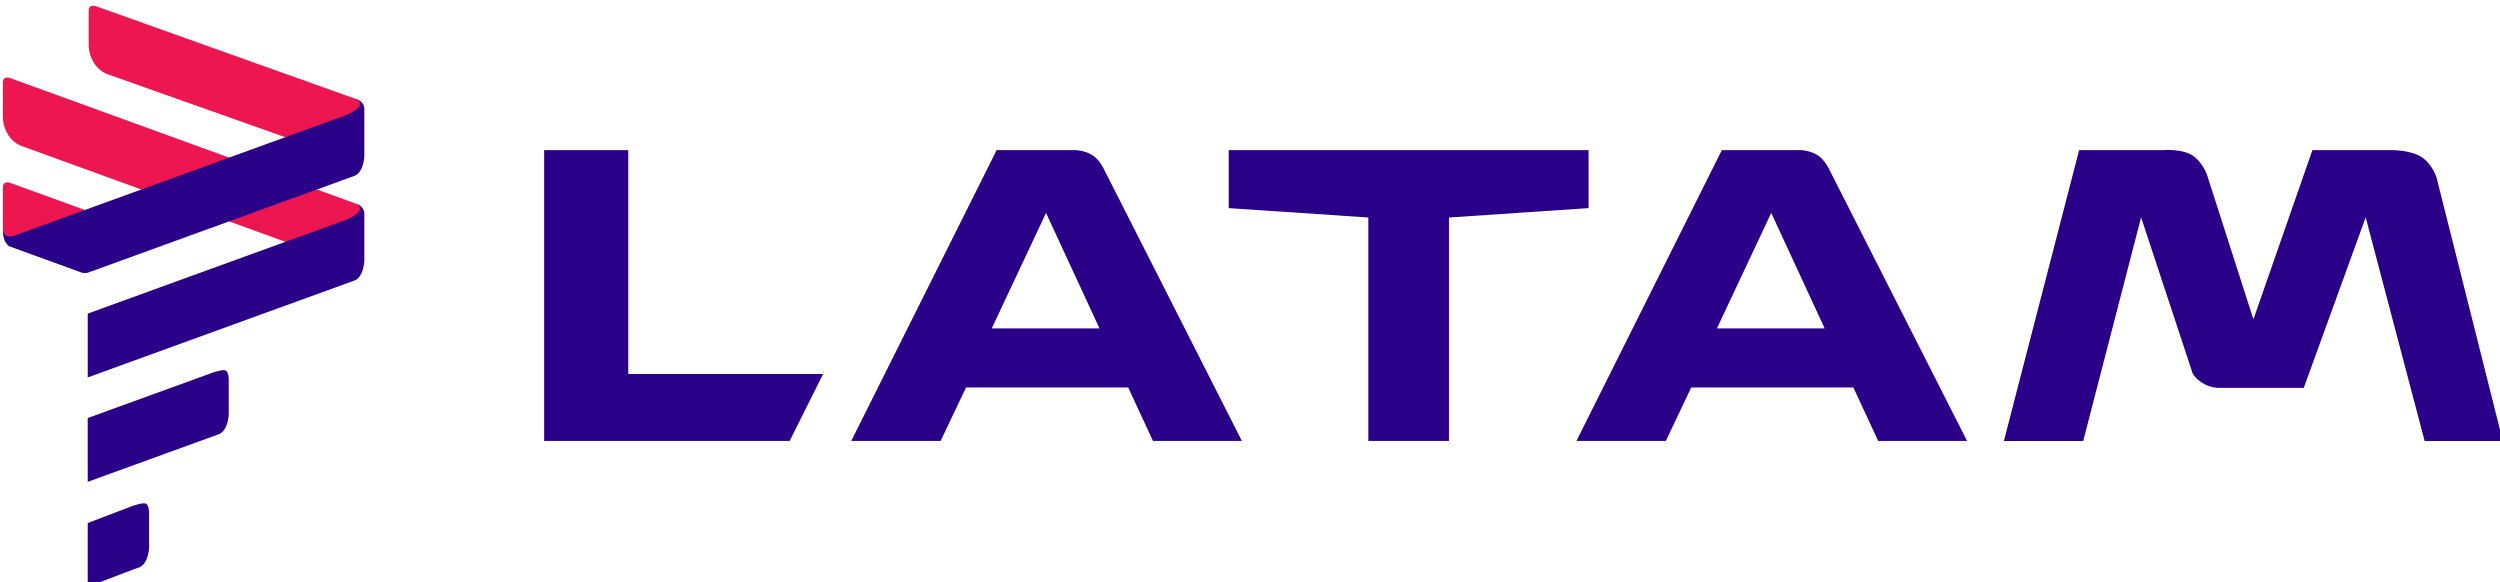
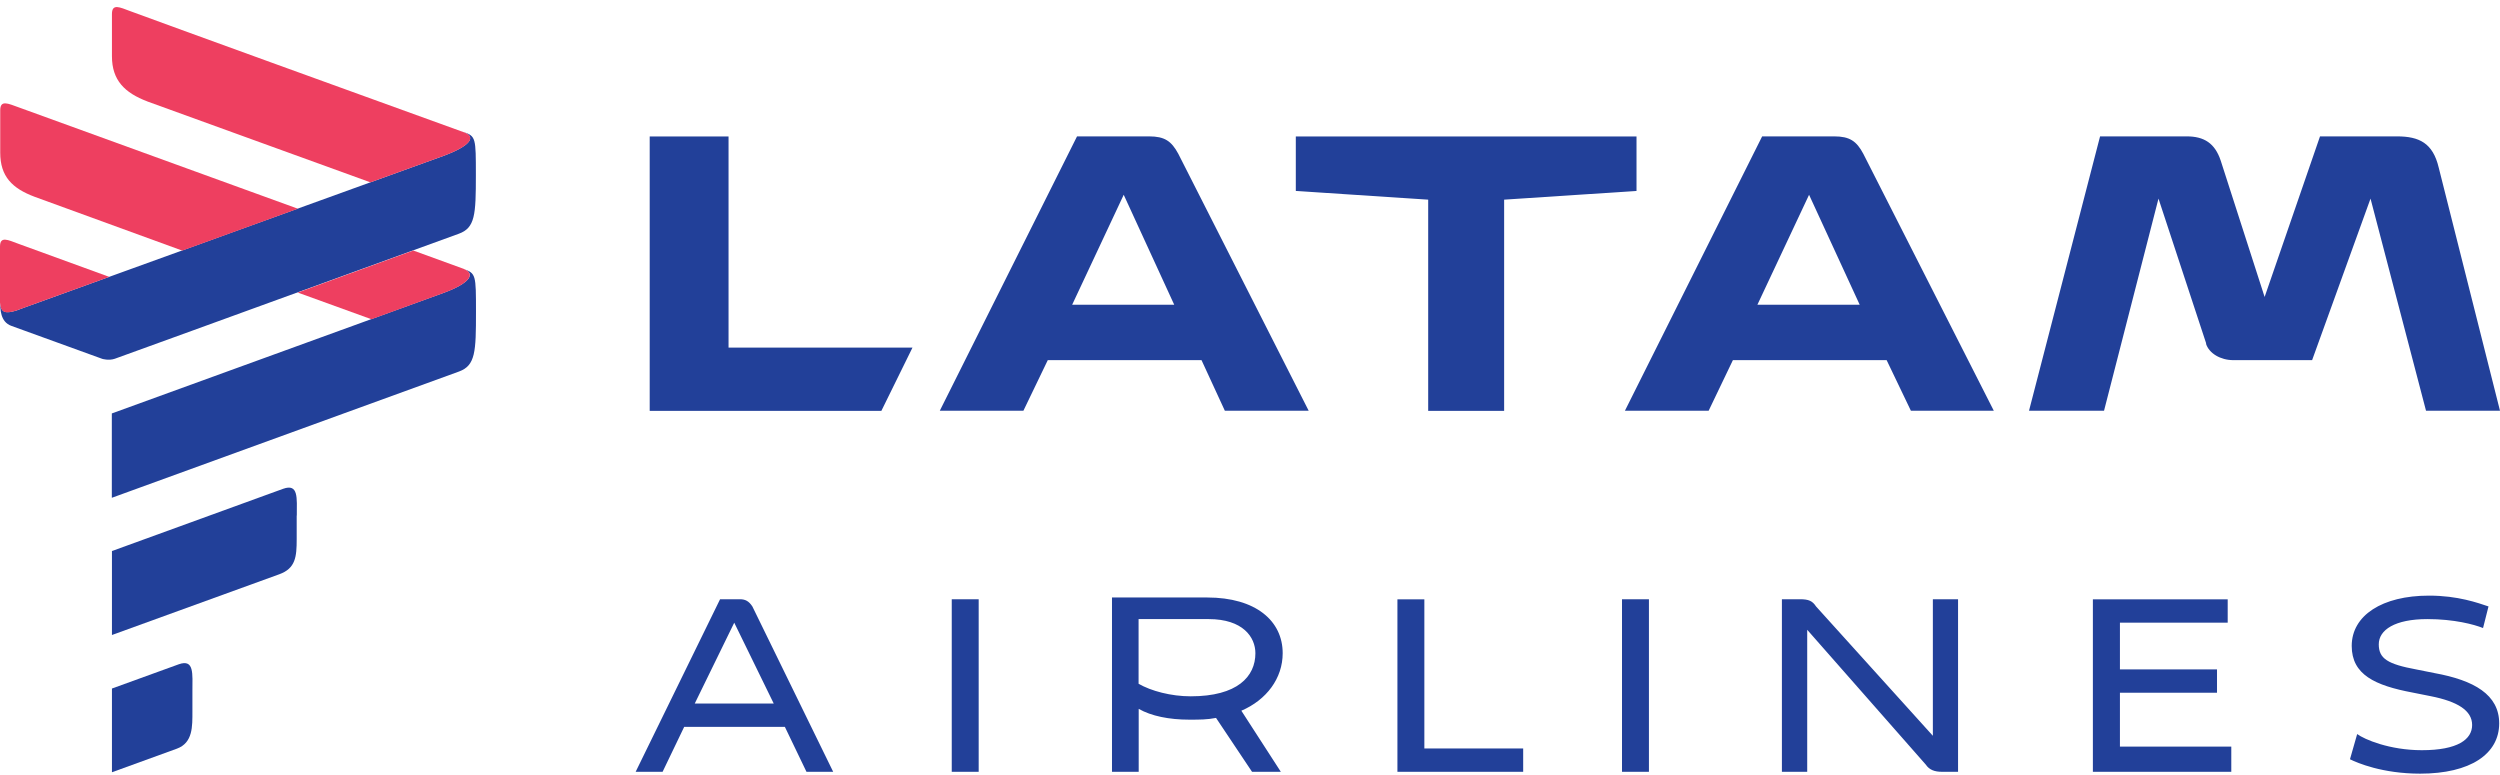
- <svg>
-   <g id="layer5" fill-rule="evenodd" transform="translate(580 -582.36)">
-     <g fill="#2a0088">
-       <path id="path27116" d="m1555.9 1052.4 80.21-310h88.682s22.491-2.167 34.058 7 14.847 23.333 14.847 23.333l48.185 150.02 62.878-180.35h85.815s21.344 0 32.405 8.667 14.386 21.667 14.386 21.667l70.344 279.67h-83.324l-62.85-238.38-65.966 181.72h-88.328s-10.643 1.042-20.818-5.833c-10.175-6.875-10.495-13.167-10.495-13.167l-53.773-162.71-61.698 238.38z" />
-       <path id="path27065" d="m729.66 742.36v61.834l148.82 10v238.17h85.953v-238.17l148.82-10v-61.834z" />
-       <path id="path27022" d="m482.33 742.36-155 310h95.279l27.076-57h172.82l26.457 57h94.748l-147.05-289.67s-4.804-10.669-13.137-15.438c-8.333-4.768-17.102-4.896-17.102-4.896h-84.094zm52.625 66.943 56.961 123.06h-114.81l57.848-123.06z" />
-       <path id="path26992" d="m0 742.36v310h261.67l35.667-71.333h-207.67v-238.67z" />
-       <path id="path27070" d="m1255.3 742.36-155 310h95.279l27.076-57h172.82l26.457 57h94.748l-147.05-289.67s-4.804-10.669-13.137-15.438c-8.333-4.768-17.102-4.896-17.102-4.896h-84.094zm52.625 66.943 56.961 123.06h-114.81l57.848-123.06z" />
-     </g>
-     <g fill="#ed1651">
-       <path id="path27278" d="m-532.68 841.98 68.786-19.648s-0.737-4.594-3.203-6.849-6.903-3.649-6.903-3.649l-95.605-34.728s-3.035-1.02-5.253 0.208-2.139 4.419-2.139 4.419v44.459s-0.238 4.257 5.927 13.798c6.166 9.541 20.77 7.111 20.77 7.111z" />
-       <path id="path27260" d="m-258.85 734.71 63.986-35.848s0.963-6.194-1.503-8.449-5.403-2.949-5.403-2.949l-276.34-98.614s-3.035-1.02-5.253 0.208-2.139 4.419-2.139 4.419v38.333s-0.038 8.882 6.127 18.423c6.166 9.541 16.17 12.011 16.17 12.011z" />
-       <path id="path27258" d="m-258.85 846.29 63.986-33.148s1.363-8.394-1.103-10.649c-2.466-2.255-5.803-3.449-5.803-3.449l-367.84-133.61s-3.035-1.02-5.253 0.208-2.139 4.419-2.139 4.419v38.333s-0.038 8.882 6.127 18.423c6.166 9.541 16.17 12.011 16.17 12.011z" />
-     </g>
-     <g fill="#2a0088">
-       <path id="path27194" d="m-201.77 687.46s3.735 0.566 6.903 3.649 3.203 6.849 3.203 6.849v50.754s-0.152 6.934-2.997 13.17c-2.844 6.236-7.01 7.711-7.01 7.711l-8.667 3.148-276.16 100.31s-1.328 0.41-3.056 0.41-3.056-0.41-3.056-0.41l-76.943-27.949s-1.909-0.444-4.617-4.687c-3.05-4.76-2.83-14.21-2.83-14.21s0.478 4.845 3.217 7.146 10.037-0.223 10.037-0.223l353.41-128.37s14.033-5.725 14.033-11.541c0-4.016-5.467-5.741-5.467-5.741z" />
-       <path id="path27140" d="m-201.77 799.04s3.735 0.566 6.903 3.649 3.203 6.849 3.203 6.849v50.754s-0.152 6.934-2.997 13.17c-2.844 6.236-7.01 7.711-7.01 7.711l-8.667 3.148-276.16 100.31v-68l276.16-100.31s14.033-5.725 14.033-11.541c0-4.016-5.467-5.741-5.467-5.741z" />
-       <path id="path27142" d="m-338.86 977.68c2.643 2.643 2.643 8.46 2.643 8.46v37.953s-0.152 6.934-2.997 13.17c-2.844 6.236-7.01 7.711-7.01 7.711l-8.667 3.148-131.61 47.807v-68l131.61-47.807s13.387-5.085 16.03-2.441z" />
-       <path id="path27168" d="m-423.76 1119.6c2.643 2.643 2.643 8.46 2.643 8.46v37.953s-0.152 6.934-2.997 13.17c-2.844 6.236-7.01 7.711-7.01 7.711l-8.667 3.148-46.71 17.807v-68l46.71-17.807s13.387-5.085 16.03-2.441z" />
-     </g>
-   </g>
+ <svg xmlns="http://www.w3.org/2000/svg" width="284" height="88" viewBox="0 0 284 88" fill="none">
+   <path d="M184.259 68.073V87.676H187.319V68.073H184.259ZM237.751 68.073V87.676H253.475V84.813H240.824V78.692H251.852V76.041H240.824V70.738H253.066V68.086H237.751V68.073ZM108.118 68.073V87.676H111.178V68.073H108.118ZM158.747 87.676H173.033V85.024H161.807V68.086H158.747V87.689V87.676ZM135.266 79.101C133.023 79.101 130.767 78.495 129.343 77.677V70.329H137.31C141.189 70.329 142.613 72.374 142.613 74.207C142.613 76.859 140.569 79.101 135.266 79.101ZM87.908 79.919H78.925L83.41 70.738L87.895 79.919H87.908ZM205.299 87.676V71.543L218.768 86.858C219.177 87.465 219.784 87.676 220.602 87.676H222.435V68.073H219.573V83.586L206.302 68.891C205.893 68.271 205.484 68.073 204.468 68.073H202.424V87.676H205.299ZM129.356 87.676V80.526C130.781 81.344 132.825 81.753 135.081 81.753C136.308 81.753 137.126 81.753 138.141 81.555L142.231 87.676H145.502L141.017 80.737C143.88 79.51 145.713 77.057 145.713 74.207C145.713 70.527 142.653 67.875 137.139 67.875H126.322V87.676H129.382H129.356ZM91.589 87.676H94.649L85.468 68.891C85.059 68.271 84.65 68.073 84.043 68.073H81.801L72.21 87.676H75.271L77.724 82.571H89.161L91.615 87.676H91.589ZM275.927 67.664C270.624 67.664 267.155 69.907 267.155 73.376C267.155 76.648 269.806 77.874 274.093 78.679L276.138 79.088C279.198 79.695 280.834 80.724 280.834 82.36C280.834 83.995 279.198 85.222 275.122 85.222C271.455 85.222 268.592 83.995 267.775 83.389L266.957 86.251C267.774 86.66 270.637 87.887 274.924 87.887C280.649 87.887 283.908 85.644 283.908 82.175C283.908 78.903 281.045 77.281 276.56 76.463L274.515 76.054C271.244 75.447 270.228 74.827 270.228 73.192C270.228 71.556 272.062 70.329 275.742 70.329C278.803 70.329 281.045 70.936 282.074 71.345L282.694 68.891C281.467 68.482 279.225 67.664 275.953 67.664H275.927Z" fill="#224099" />
+   <path d="M170.87 46.676V22.681L185.908 21.692V15.505H147.204V21.692L162.242 22.681V46.676H170.87ZM100.123 46.676L103.659 39.487H82.763V15.505H73.806V46.676H100.123ZM133.406 34.619H121.797L127.654 22.127L133.392 34.619H133.406ZM199.64 34.619L205.51 22.127L211.262 34.619H199.64ZM250.599 39.038C250.942 40.147 252.261 40.912 253.699 40.912H262.656L269.291 22.562L275.597 46.663H284L277.035 19.027C276.375 16.257 274.832 15.492 272.286 15.492H263.553L257.261 33.736L252.274 18.249C251.615 16.27 250.388 15.492 248.409 15.492H238.568L230.495 46.663H239.017L245.204 22.562L250.625 39.025L250.599 39.038ZM226.498 46.663L211.671 17.47C210.906 16.033 210.128 15.492 208.36 15.492H200.181L184.589 46.663H194.1L196.857 40.912H214.322L217.079 46.663H226.498ZM148.668 46.663L133.854 17.47C133.076 16.033 132.311 15.492 130.53 15.492H122.351L106.759 46.663H116.257L119.027 40.912H136.492L139.144 46.663H148.668Z" fill="#224099" />
+   <path d="M12.703 56.53V46.967C36.51 38.322 49.055 33.762 50.339 33.287C53.505 32.139 54.032 31.044 52.647 30.543C54.072 31.058 54.072 31.216 54.072 35.437C54.072 39.949 54.019 41.519 52.146 42.204L12.717 56.544L12.703 56.53ZM21.858 78.521C21.858 76.542 22.083 74.84 20.315 75.46L12.717 78.217V87.728L20.091 85.05C21.924 84.378 21.858 82.518 21.858 80.79V78.507V78.521ZM33.718 58.562C33.718 56.57 33.929 54.895 32.161 55.528L12.717 62.599V72.136L31.726 65.237C33.586 64.564 33.704 63.245 33.704 61.253V58.562H33.718ZM52.66 15.004C54.125 15.518 53.505 16.56 50.339 17.721C48.795 18.275 17.109 29.738 5.29 34.026C4.973 34.131 4.683 34.237 4.419 34.342C3.311 34.738 2.427 35.055 1.847 35.279C0.607 35.648 0.092 35.529 0.026 34.369C0.026 35.094 0.026 36.572 1.293 37.02L11.622 40.767C11.622 40.767 12.361 40.991 13.046 40.753C14.735 40.16 21.608 37.64 52.106 26.559C53.98 25.887 54.059 24.396 54.059 19.884C54.059 15.676 54.059 15.478 52.66 14.99" fill="#224099" />
+   <path d="M42.186 36.268C42.186 36.268 49.758 33.511 50.339 33.3C53.505 32.152 54.032 31.044 52.647 30.543C52.727 30.57 52.779 30.595 52.845 30.622C52.727 30.556 52.581 30.503 52.423 30.45C51.961 30.279 46.949 28.458 46.949 28.458L33.823 33.233L42.2 36.268H42.186ZM20.698 28.471L33.836 23.709C33.836 23.709 6.833 13.895 2.084 12.18C0.937 11.771 0.026 11.309 0.026 12.523V17.338C0.026 20.042 1.372 21.401 3.957 22.364L20.711 28.471H20.698Z" fill="#EE3F60" />
+   <path d="M0.013 34.382C0.066 35.543 0.58 35.661 1.82 35.292C2.401 35.081 3.285 34.751 4.393 34.355C4.67 34.25 4.96 34.144 5.263 34.039C7.189 33.34 9.643 32.456 12.413 31.453C7.823 29.791 4.063 28.419 2.058 27.681C0.91 27.258 0 26.784 0 28.01V34.355C0 34.501 -7.24561e-06 34.633 0.013 34.751C0.013 34.619 0.013 34.487 0.013 34.369V34.382Z" fill="#EE3F60" />
+   <path d="M16.727 11.521L42.081 20.715C46.566 19.093 49.851 17.905 50.352 17.721C53.478 16.573 54.125 15.544 52.713 15.03C40.419 10.584 19.523 3.012 14.774 1.258C13.627 0.835 12.717 0.361 12.717 1.587V6.402C12.717 9.107 14.155 10.544 16.74 11.521H16.727Z" fill="#EE3F60" />
</svg>
